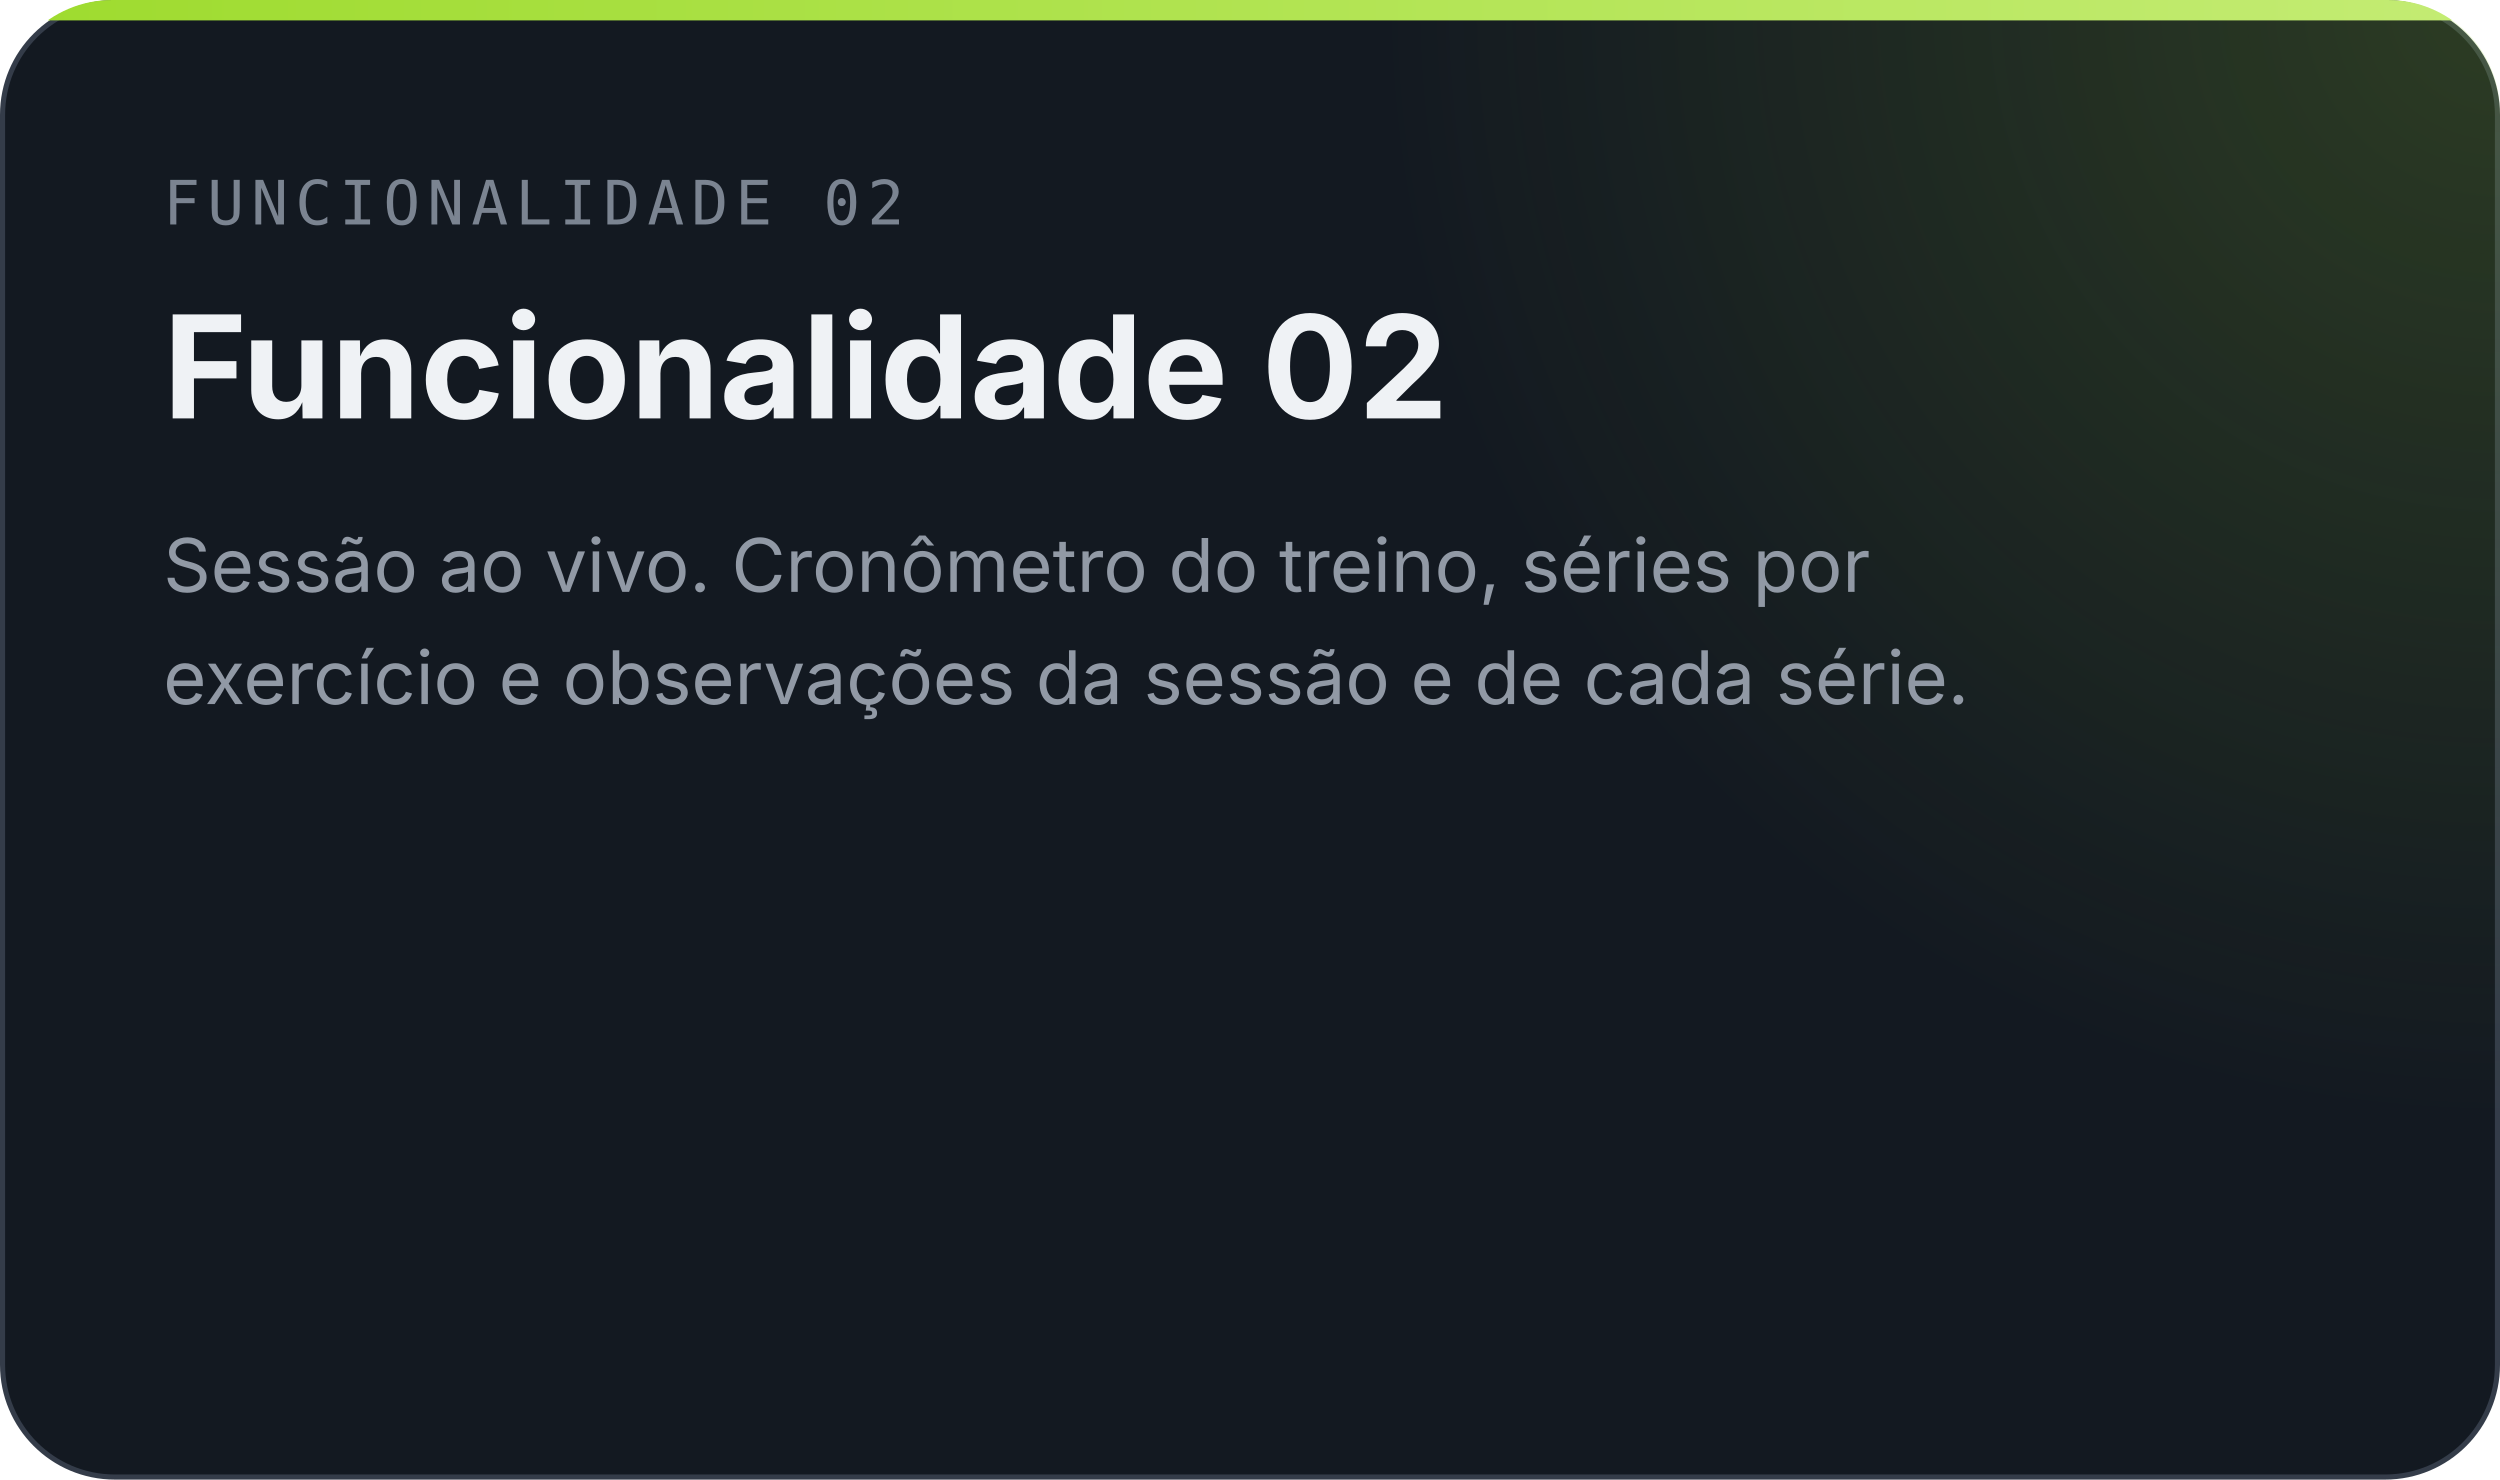
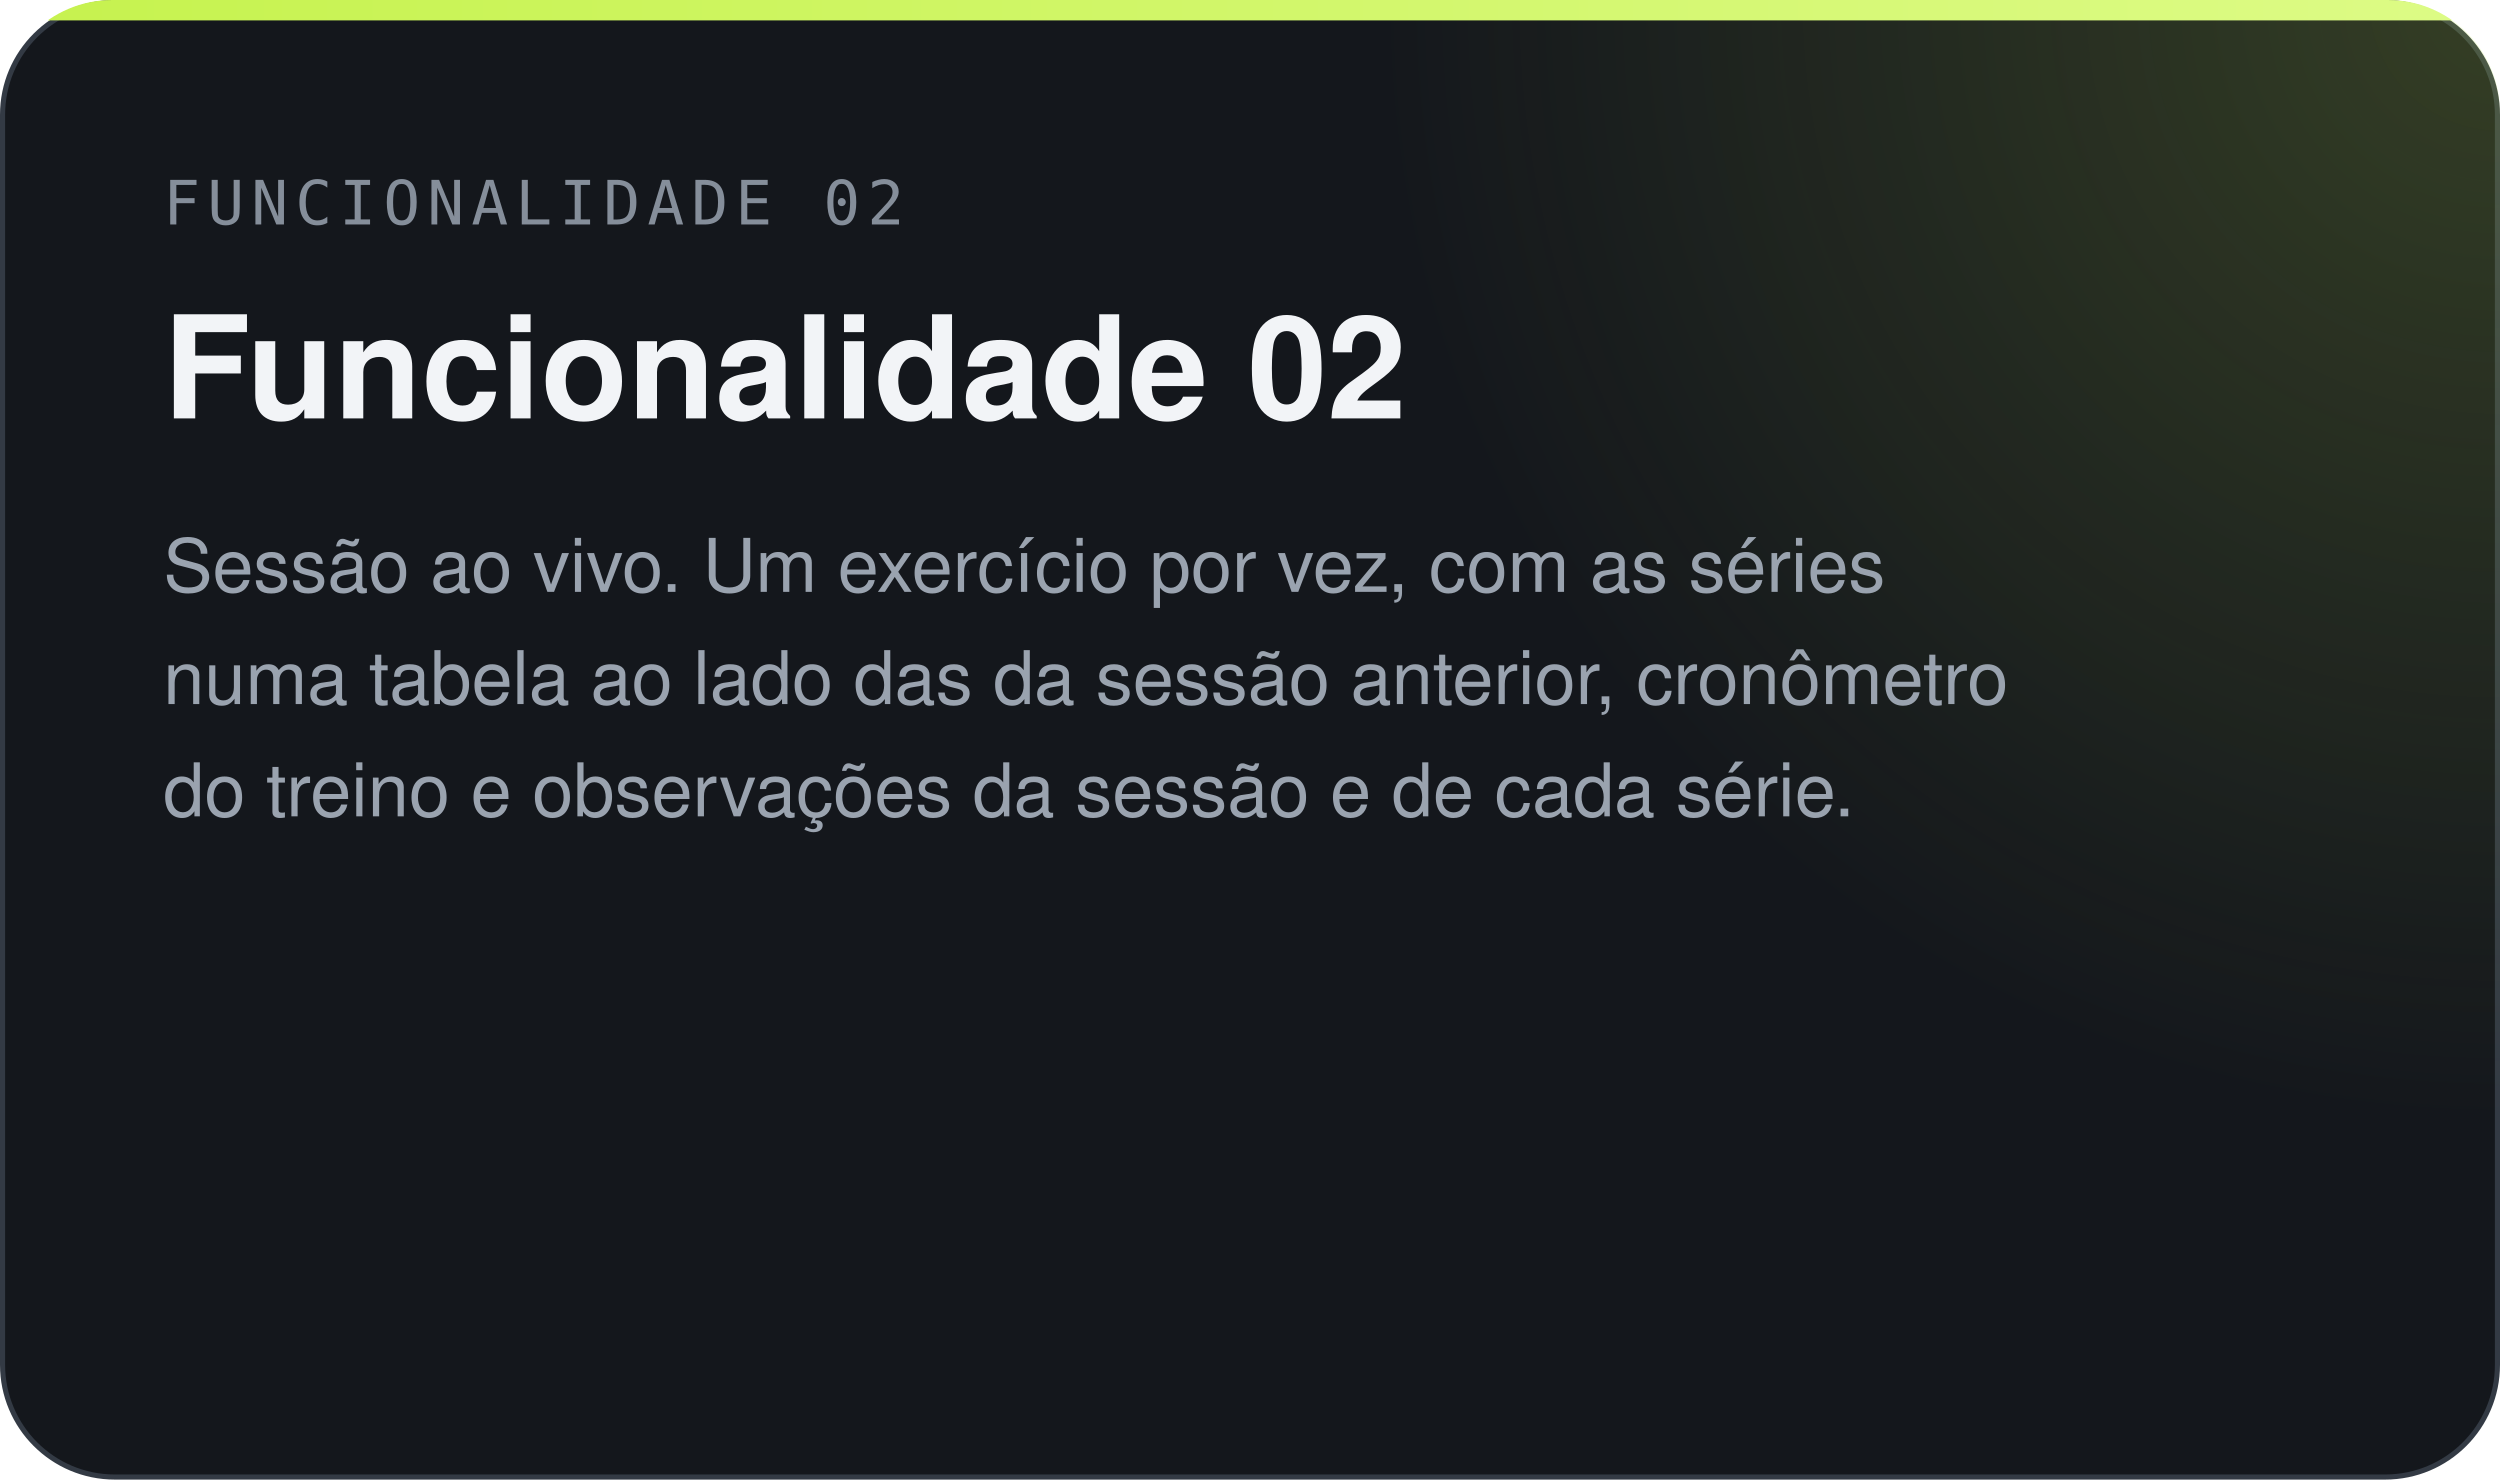
- <svg xmlns="http://www.w3.org/2000/svg" width="490" height="290" viewBox="0 0 490 290" role="img" aria-label="Funcionalidade 02. Sessão ao vivo. Cronômetro do treino, séries por exercício e observações da sessão e de cada série.">
+ <svg xmlns="http://www.w3.org/2000/svg" width="490" height="290" viewBox="0 0 490 290" role="img" aria-label="Funcionalidade 02. Sessão ao vivo. Um exercício por vez, com as séries numa tabela ao lado das da sessão anterior, cronômetro do treino e observações da sessão e de cada série.">
  <defs>
    <linearGradient id="g" x1="0" y1="0" x2="1" y2="0">
-       <stop offset="0" stop-color="#9edb2e" />
-       <stop offset="1" stop-color="#c4ec74" />
+       <stop offset="0" stop-color="#c6f24e" />
+       <stop offset="1" stop-color="#ddfb86" />
    </linearGradient>
    <radialGradient id="fc" gradientUnits="userSpaceOnUse" cx="490" cy="0" r="220">
-       <stop offset="0" stop-color="#9edb2e" stop-opacity="0.18" />
-       <stop offset="1" stop-color="#9edb2e" stop-opacity="0" />
+       <stop offset="0" stop-color="#c6f24e" stop-opacity="0.18" />
+       <stop offset="1" stop-color="#c6f24e" stop-opacity="0" />
    </radialGradient>
    <clipPath id="fk">
      <rect width="490" height="290" rx="22" />
    </clipPath>
  </defs>
-   <rect x="0.5" y="0.5" width="489" height="289" rx="22" fill="#131921" stroke="#343c49" />
+   <rect x="0.5" y="0.5" width="489" height="289" rx="22" fill="#14171c" stroke="#333a44" />
  <g clip-path="url(#fk)">
    <rect width="490" height="290" fill="url(#fc)" />
    <rect width="490" height="4" fill="url(#g)" />
  </g>
-   <text x="32" y="44" font-family="'JetBrains Mono',Menlo,Consolas,monospace" font-size="12" letter-spacing="1.4" fill="#7b8491">FUNCIONALIDADE 02</text>
-   <text x="32" y="82" font-family="'Inter','Segoe UI',-apple-system,Helvetica,Arial,sans-serif" font-size="28" font-weight="700" fill="#eff2f5">Funcionalidade 02</text>
-   <text x="32" y="116" font-family="'Inter','Segoe UI',-apple-system,Helvetica,Arial,sans-serif" font-size="14.5" fill="#9199a5">Sessão ao vivo. Cronômetro do treino, séries por</text>
-   <text x="32" y="138" font-family="'Inter','Segoe UI',-apple-system,Helvetica,Arial,sans-serif" font-size="14.5" fill="#9199a5">exercício e observações da sessão e de cada série.</text>
+   <text x="32" y="44" font-family="'JetBrains Mono',Menlo,Consolas,monospace" font-size="12" letter-spacing="1.4" fill="#858e9a">FUNCIONALIDADE 02</text>
+   <text x="32" y="82" font-family="'Archivo','Segoe UI',-apple-system,Helvetica,Arial,sans-serif" font-size="28" font-weight="700" fill="#f2f4f7">Funcionalidade 02</text>
+   <text x="32" y="116" font-family="'Archivo','Segoe UI',-apple-system,Helvetica,Arial,sans-serif" font-size="14.5" fill="#9aa3af">Sessão ao vivo. Um exercício por vez, com as séries</text>
+   <text x="32" y="138" font-family="'Archivo','Segoe UI',-apple-system,Helvetica,Arial,sans-serif" font-size="14.5" fill="#9aa3af">numa tabela ao lado das da sessão anterior, cronômetro</text>
+   <text x="32" y="160" font-family="'Archivo','Segoe UI',-apple-system,Helvetica,Arial,sans-serif" font-size="14.5" fill="#9aa3af">do treino e observações da sessão e de cada série.</text>
</svg>
